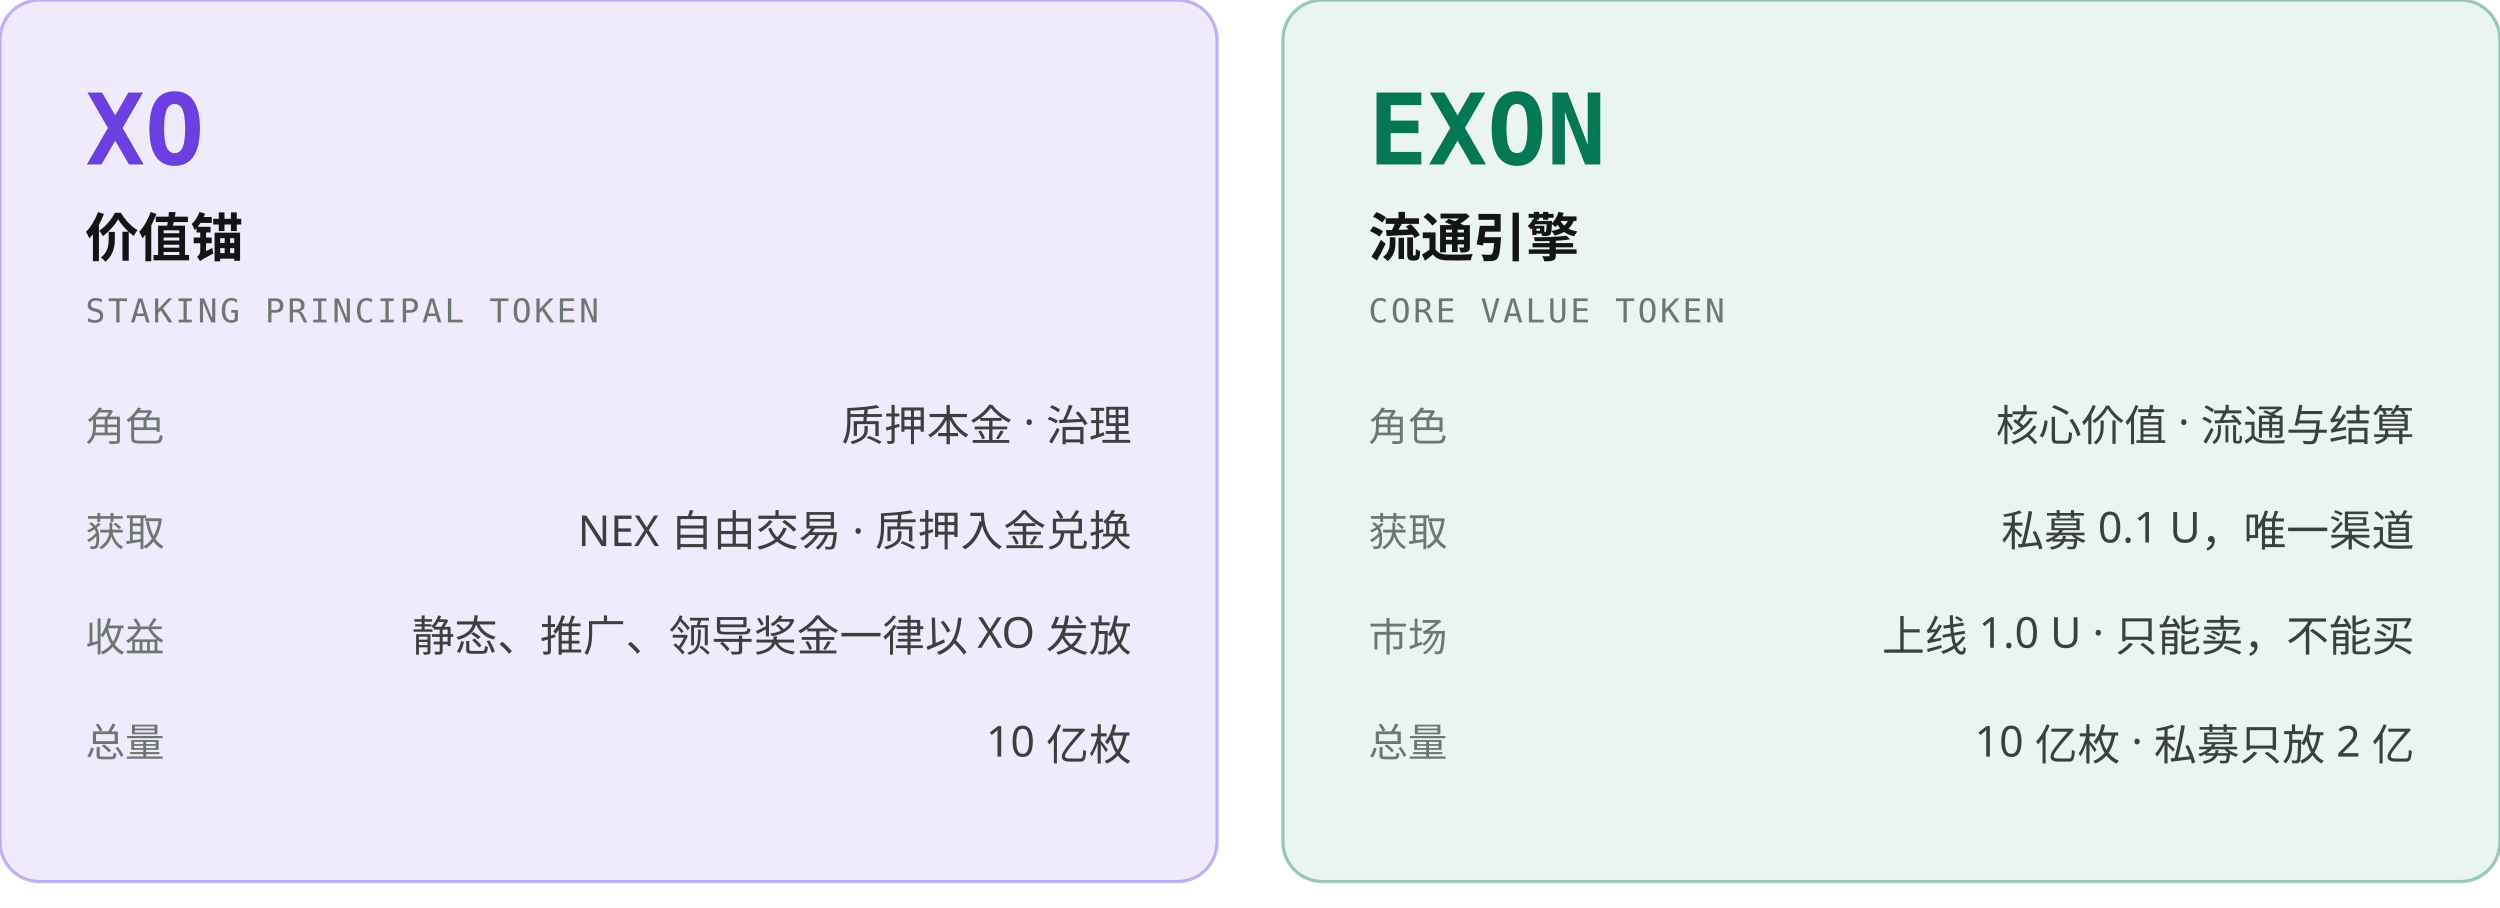
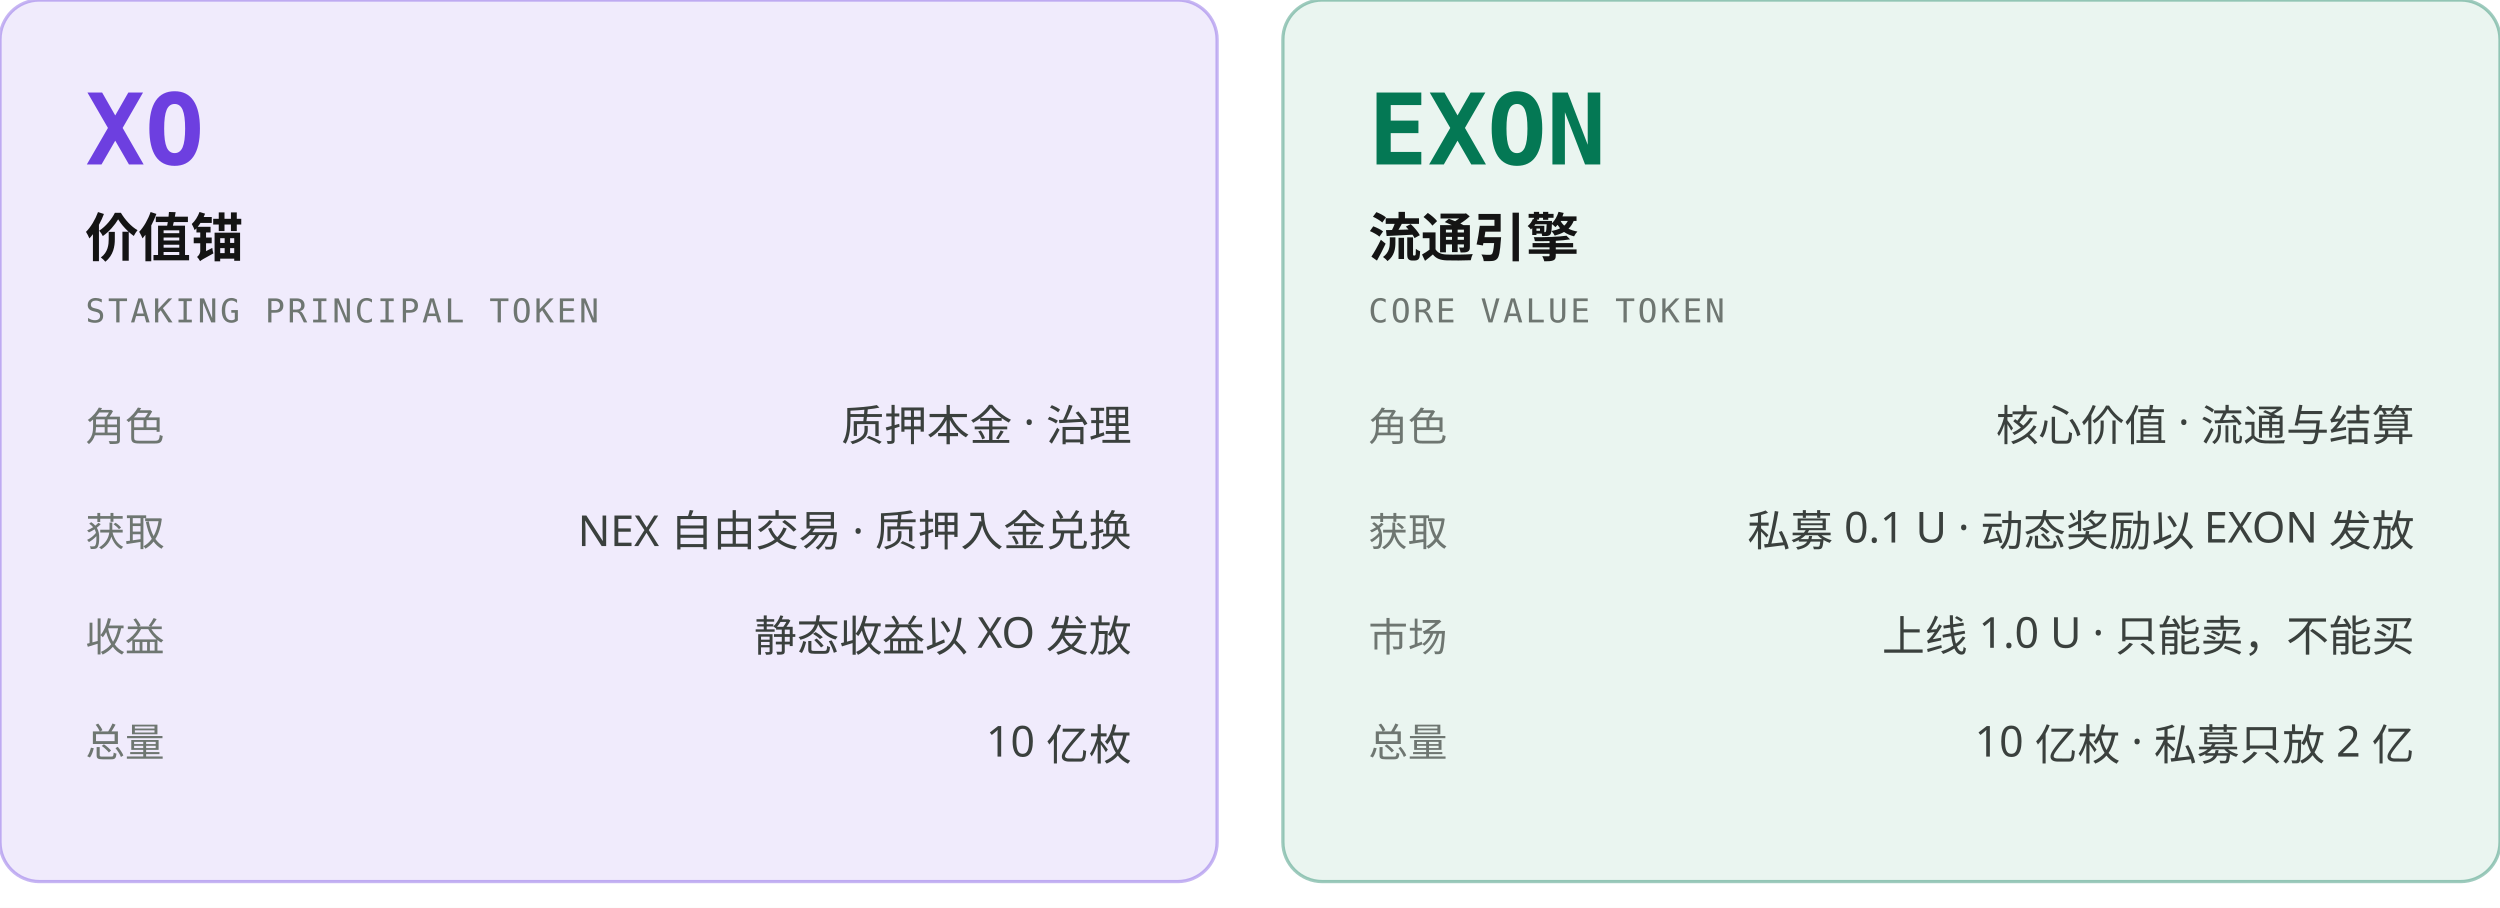
<svg xmlns="http://www.w3.org/2000/svg" viewBox="0 0 760 276" width="760" height="276" style="display:block;background:#FFFFFF">
  <rect width="760" height="276" fill="#FFFFFF" />
  <rect x="0" y="0" width="370.0" height="268" rx="12" fill="#F0EBFC" stroke="#6D3FE0" stroke-opacity=".38" />
  <text x="26" y="50" font-size="30" fill="#6D3FE0" font-family="'JetBrains Mono','SF Mono',Menlo,monospace" text-anchor="start" font-weight="700" letter-spacing="0">XO</text>
  <text x="26" y="78" font-size="16" fill="#141414" font-family="'PingFang SC','Hiragino Sans GB','Noto Sans SC',sans-serif" text-anchor="start" font-weight="700" letter-spacing="0">价值锚</text>
  <text x="26" y="98" font-size="10" fill="#6E7671" font-family="'JetBrains Mono','SF Mono',Menlo,monospace" text-anchor="start" font-weight="500" letter-spacing=".08em">STAKING PRINCIPAL TOKEN</text>
  <text x="26" y="134" font-size="12" fill="#6E7671" font-family="'PingFang SC','Hiragino Sans GB','Noto Sans SC',sans-serif" text-anchor="start" font-weight="400" letter-spacing="0">角色</text>
  <text x="344.0" y="134" font-size="13" fill="#3A403D" font-family="'PingFang SC','Hiragino Sans GB','Noto Sans SC',sans-serif" text-anchor="end" font-weight="500" letter-spacing="0">质押本金 · 治理</text>
  <text x="26" y="166" font-size="12" fill="#6E7671" font-family="'PingFang SC','Hiragino Sans GB','Noto Sans SC',sans-serif" text-anchor="start" font-weight="400" letter-spacing="0">获取</text>
  <text x="344.0" y="166" font-size="13" fill="#3A403D" font-family="'PingFang SC','Hiragino Sans GB','Noto Sans SC',sans-serif" text-anchor="end" font-weight="500" letter-spacing="0">NEX 自由交易 · 质押入金兑换</text>
  <text x="26" y="198" font-size="12" fill="#6E7671" font-family="'PingFang SC','Hiragino Sans GB','Noto Sans SC',sans-serif" text-anchor="start" font-weight="400" letter-spacing="0">收益</text>
-   <text x="344.0" y="198" font-size="13" fill="#3A403D" font-family="'PingFang SC','Hiragino Sans GB','Noto Sans SC',sans-serif" text-anchor="end" font-weight="500" letter-spacing="0">静态、推广、领导奖金一律以 XO 发放</text>
+   <text x="344.0" y="198" font-size="13" fill="#3A403D" font-family="'PingFang SC','Hiragino Sans GB','Noto Sans SC',sans-serif" text-anchor="end" font-weight="500" letter-spacing="0">静态收益以 XO 发放</text>
  <text x="26" y="230" font-size="12" fill="#6E7671" font-family="'PingFang SC','Hiragino Sans GB','Noto Sans SC',sans-serif" text-anchor="start" font-weight="400" letter-spacing="0">总量</text>
  <text x="344.0" y="230" font-size="13" fill="#3A403D" font-family="'PingFang SC','Hiragino Sans GB','Noto Sans SC',sans-serif" text-anchor="end" font-weight="500" letter-spacing="0">10 亿枚</text>
  <rect x="390.0" y="0" width="370.0" height="268" rx="12" fill="#EAF5F0" stroke="#047854" stroke-opacity=".38" />
  <text x="416.0" y="50" font-size="30" fill="#047854" font-family="'JetBrains Mono','SF Mono',Menlo,monospace" text-anchor="start" font-weight="700" letter-spacing="0">EXON</text>
  <text x="416.0" y="78" font-size="16" fill="#141414" font-family="'PingFang SC','Hiragino Sans GB','Noto Sans SC',sans-serif" text-anchor="start" font-weight="700" letter-spacing="0">流通引擎</text>
  <text x="416.0" y="98" font-size="10" fill="#6E7671" font-family="'JetBrains Mono','SF Mono',Menlo,monospace" text-anchor="start" font-weight="500" letter-spacing=".08em">CORE VALUE TOKEN</text>
  <text x="416.0" y="134" font-size="12" fill="#6E7671" font-family="'PingFang SC','Hiragino Sans GB','Noto Sans SC',sans-serif" text-anchor="start" font-weight="400" letter-spacing="0">角色</text>
  <text x="734.0" y="134" font-size="13" fill="#3A403D" font-family="'PingFang SC','Hiragino Sans GB','Noto Sans SC',sans-serif" text-anchor="end" font-weight="500" letter-spacing="0">核心价值 · 流通与结算</text>
  <text x="416.0" y="166" font-size="12" fill="#6E7671" font-family="'PingFang SC','Hiragino Sans GB','Noto Sans SC',sans-serif" text-anchor="start" font-weight="400" letter-spacing="0">获取</text>
-   <text x="734.0" y="166" font-size="13" fill="#3A403D" font-family="'PingFang SC','Hiragino Sans GB','Noto Sans SC',sans-serif" text-anchor="end" font-weight="500" letter-spacing="0">私募 0.1 U，唯一渠道</text>
+   <text x="734.0" y="166" font-size="13" fill="#3A403D" font-family="'PingFang SC','Hiragino Sans GB','Noto Sans SC',sans-serif" text-anchor="end" font-weight="500" letter-spacing="0">私募 0.1 U · 动态奖励以 EXON 发放</text>
  <text x="416.0" y="198" font-size="12" fill="#6E7671" font-family="'PingFang SC','Hiragino Sans GB','Noto Sans SC',sans-serif" text-anchor="start" font-weight="400" letter-spacing="0">市场</text>
  <text x="734.0" y="198" font-size="13" fill="#3A403D" font-family="'PingFang SC','Hiragino Sans GB','Noto Sans SC',sans-serif" text-anchor="end" font-weight="500" letter-spacing="0">上线 1.0 U · 只能卖，不能买</text>
  <text x="416.0" y="230" font-size="12" fill="#6E7671" font-family="'PingFang SC','Hiragino Sans GB','Noto Sans SC',sans-serif" text-anchor="start" font-weight="400" letter-spacing="0">总量</text>
  <text x="734.0" y="230" font-size="13" fill="#3A403D" font-family="'PingFang SC','Hiragino Sans GB','Noto Sans SC',sans-serif" text-anchor="end" font-weight="500" letter-spacing="0">10 亿枚 · 私募只放 2 亿</text>
</svg>
